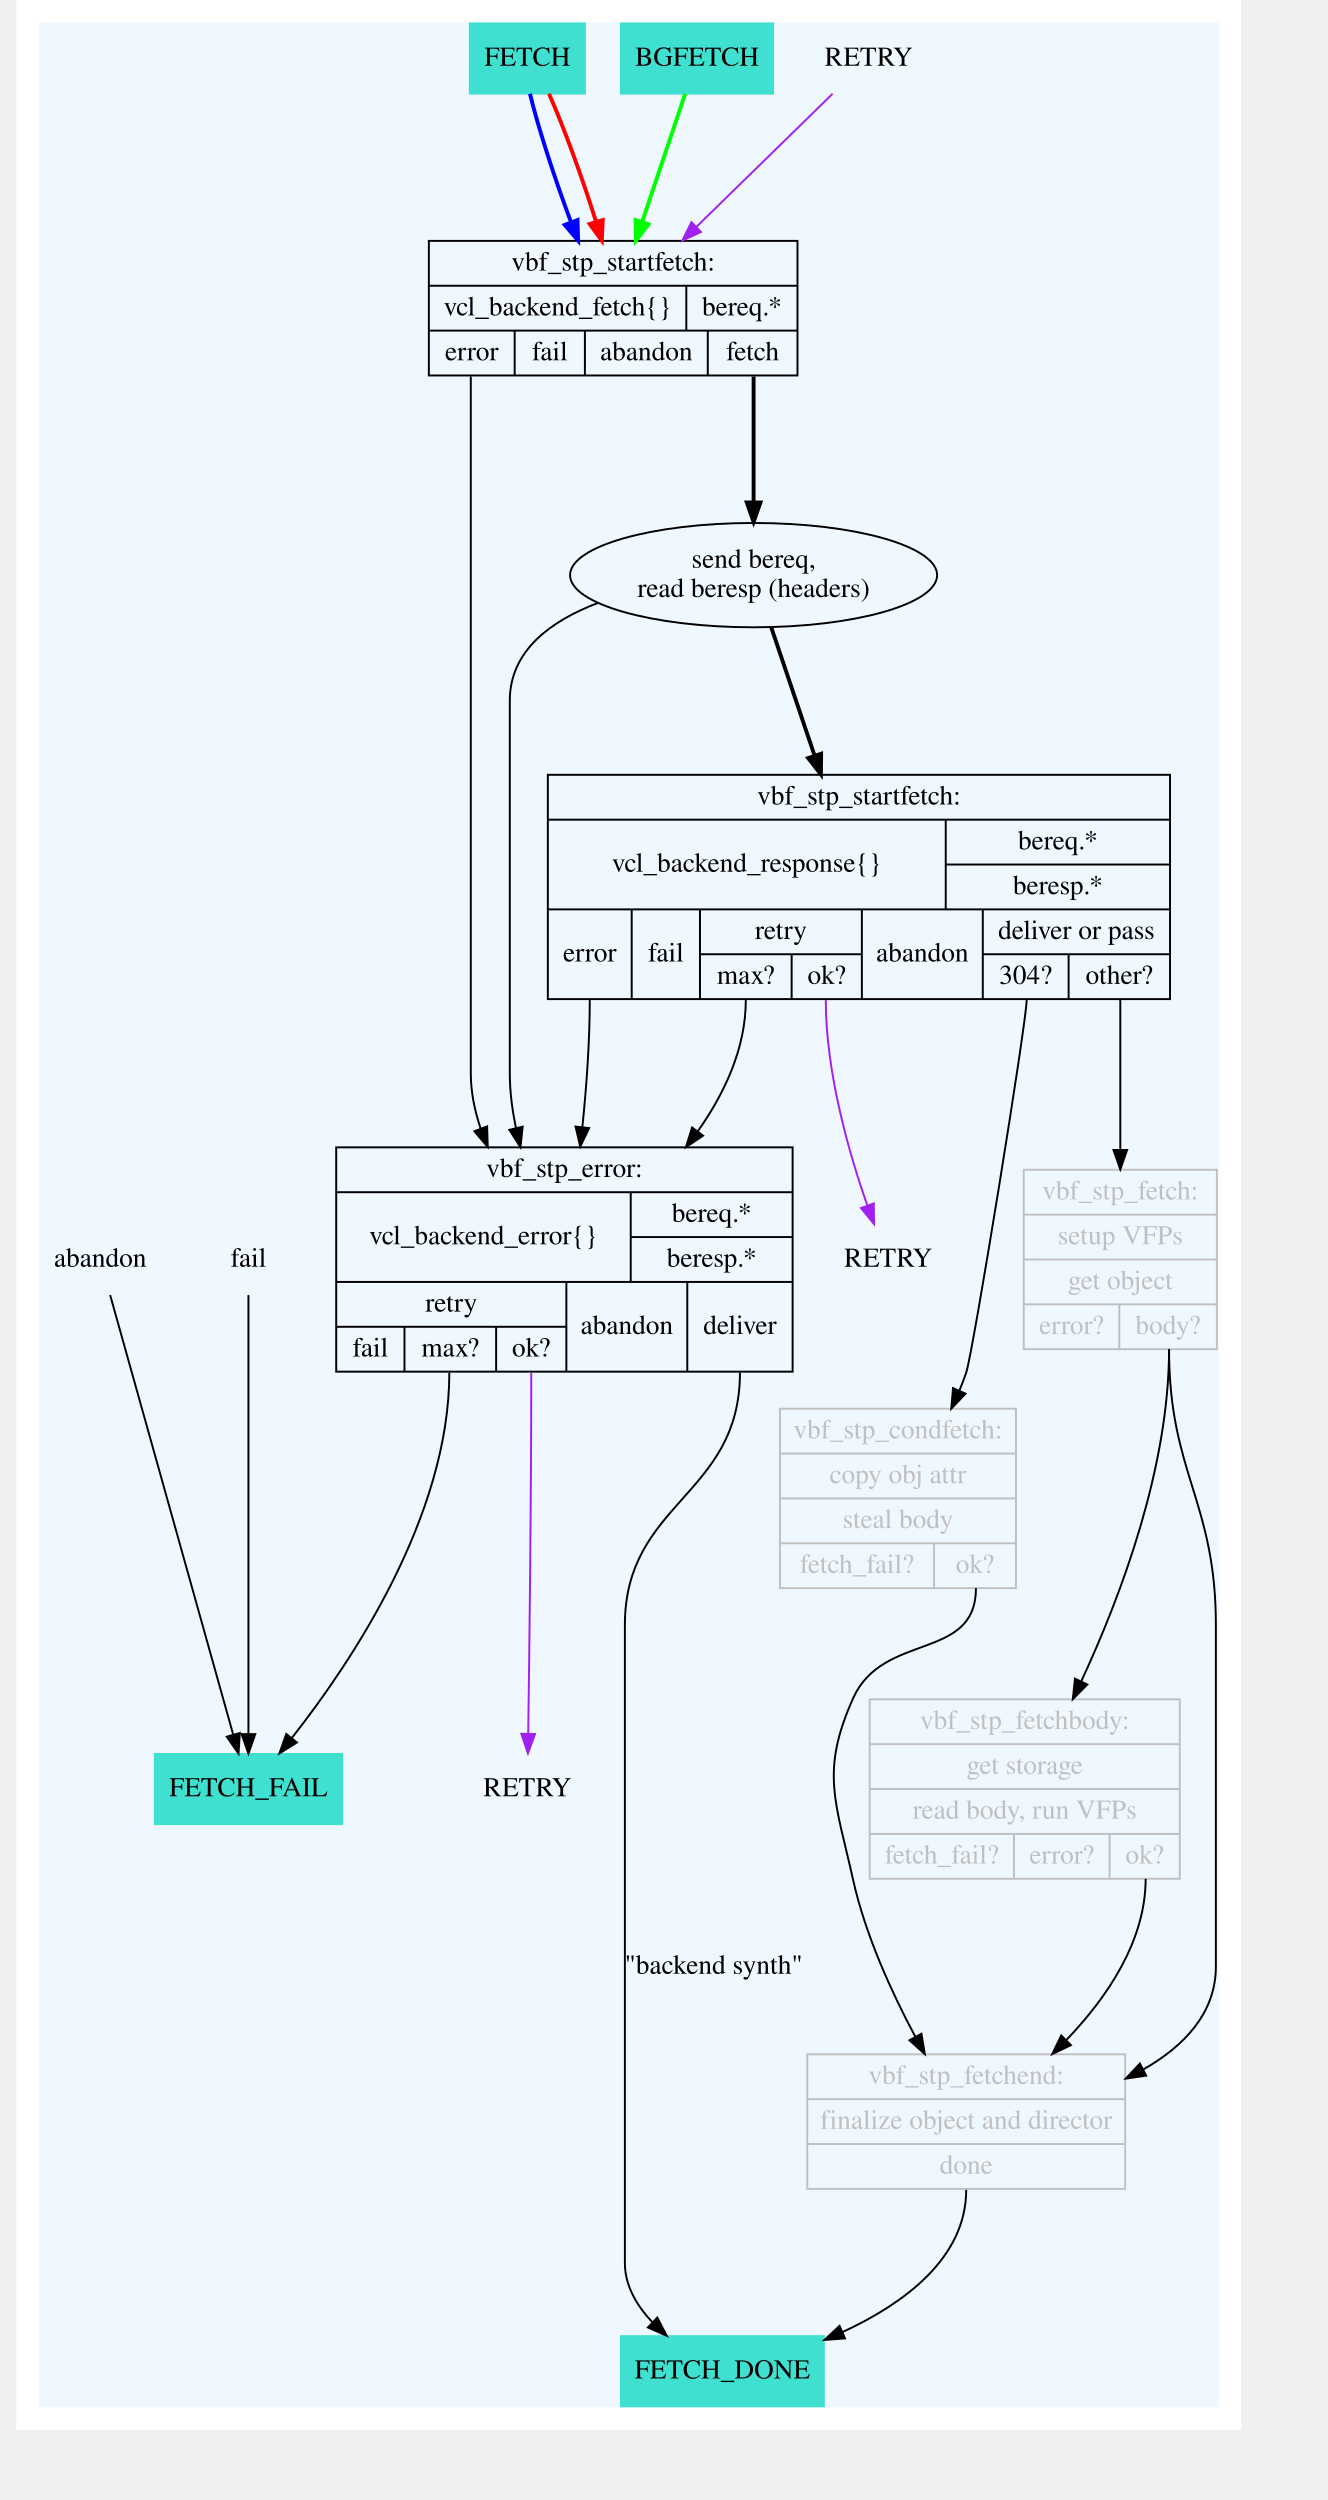
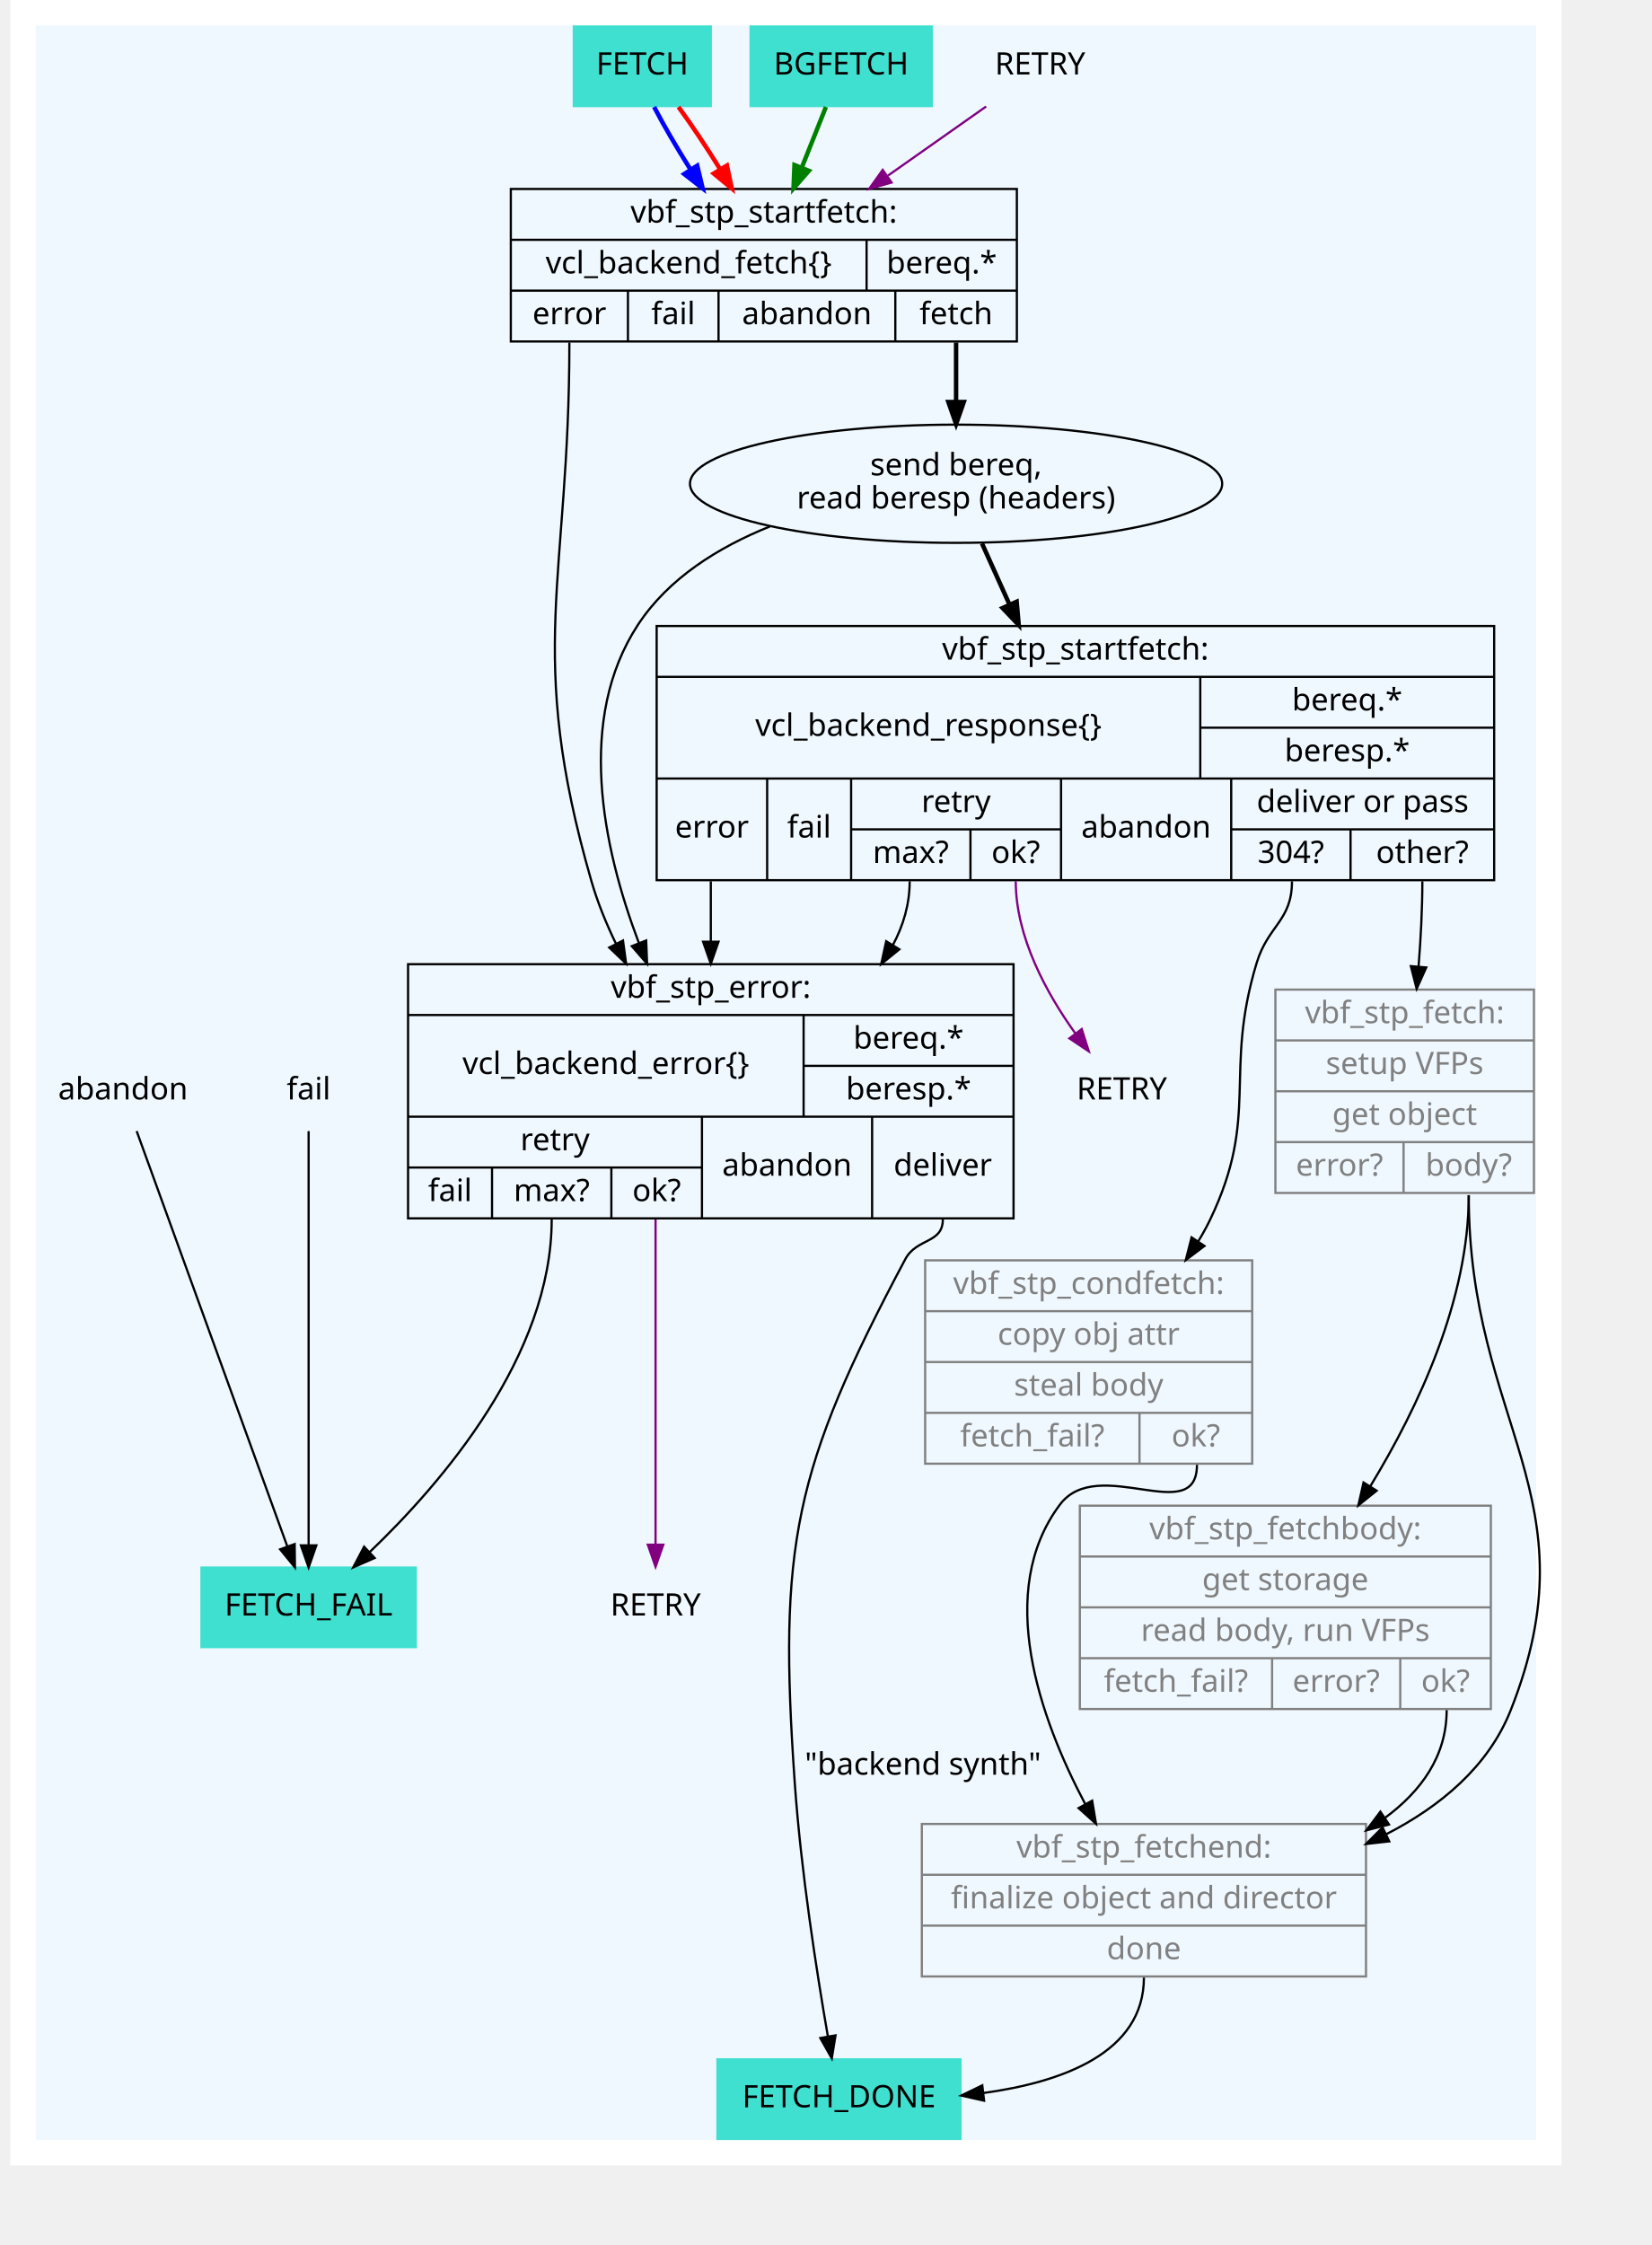
- <svg xmlns="http://www.w3.org/2000/svg" width="700pt" height="1318pt" viewBox="36.00 36.00 664.00 1281.74">
-   <g id="graph0" class="graph" transform="scale(1 1) rotate(0) translate(40 1277.74)">
-     <polygon fill="#ffffff" stroke="transparent" points="-4,4 -4,-1241.74 624,-1241.74 624,4 -4,4" />
+ <svg xmlns="http://www.w3.org/2000/svg" width="774pt" height="1052pt" viewBox="36.00 36.00 738.00 1015.74">
+   <g id="graph0" class="graph" transform="scale(1 1) rotate(0) translate(40 1011.74)">
+     <polygon fill="white" stroke="transparent" points="-4,4 -4,-975.74 698,-975.74 698,4 -4,4" />
    <g id="clust1" class="cluster">
-       <polygon fill="#f0f8ff" stroke="#f0f8ff" points="8,-8 8,-1229.74 612,-1229.74 612,-8 8,-8" />
+       <polygon fill="aliceblue" stroke="aliceblue" points="8,-8 8,-963.74 686,-963.74 686,-8 8,-8" />
    </g>
    <g id="node1" class="node">
-       <text text-anchor="middle" x="433" y="-1208.04" font-family="Times,serif" font-size="14.00" fill="#000000">RETRY</text>
+       <text text-anchor="middle" x="462" y="-942.04" font-family="Times-Roman" font-size="14.00">RETRY</text>
    </g>
    <g id="node4" class="node">
-       <polygon fill="none" stroke="#000000" points="207.5,-1049.24 207.5,-1118.24 396.5,-1118.24 396.5,-1049.24 207.5,-1049.24" />
-       <text text-anchor="middle" x="302" y="-1103.04" font-family="Times,serif" font-size="14.00" fill="#000000">vbf_stp_startfetch:</text>
-       <polyline fill="none" stroke="#000000" points="207.5,-1095.24 396.5,-1095.24 " />
-       <text text-anchor="middle" x="273.5" y="-1080.04" font-family="Times,serif" font-size="14.00" fill="#000000">vcl_backend_fetch{}</text>
-       <polyline fill="none" stroke="#000000" points="339.5,-1072.24 339.5,-1095.24 " />
-       <text text-anchor="middle" x="368" y="-1080.04" font-family="Times,serif" font-size="14.00" fill="#000000">bereq.*</text>
-       <polyline fill="none" stroke="#000000" points="207.5,-1072.24 396.5,-1072.24 " />
-       <text text-anchor="middle" x="229.5" y="-1057.04" font-family="Times,serif" font-size="14.00" fill="#000000">error</text>
-       <polyline fill="none" stroke="#000000" points="251.5,-1049.24 251.5,-1072.24 " />
-       <text text-anchor="middle" x="269.5" y="-1057.04" font-family="Times,serif" font-size="14.00" fill="#000000">fail</text>
-       <polyline fill="none" stroke="#000000" points="287.5,-1049.24 287.5,-1072.24 " />
-       <text text-anchor="middle" x="319" y="-1057.04" font-family="Times,serif" font-size="14.00" fill="#000000">abandon</text>
-       <polyline fill="none" stroke="#000000" points="350.5,-1049.24 350.5,-1072.24 " />
-       <text text-anchor="middle" x="373.5" y="-1057.04" font-family="Times,serif" font-size="14.00" fill="#000000">fetch</text>
+       <polygon fill="none" stroke="black" points="222.5,-821.24 222.5,-890.24 451.5,-890.24 451.5,-821.24 222.5,-821.24" />
+       <text text-anchor="middle" x="337" y="-875.04" font-family="Times-Roman" font-size="14.00">vbf_stp_startfetch:</text>
+       <polyline fill="none" stroke="black" points="222.5,-867.24 451.5,-867.24 " />
+       <text text-anchor="middle" x="303" y="-852.04" font-family="Times-Roman" font-size="14.00">vcl_backend_fetch{}</text>
+       <polyline fill="none" stroke="black" points="383.5,-844.24 383.5,-867.24 " />
+       <text text-anchor="middle" x="417.5" y="-852.04" font-family="Times-Roman" font-size="14.00">bereq.*</text>
+       <polyline fill="none" stroke="black" points="222.5,-844.24 451.5,-844.24 " />
+       <text text-anchor="middle" x="249" y="-829.04" font-family="Times-Roman" font-size="14.00">error</text>
+       <polyline fill="none" stroke="black" points="275.5,-821.24 275.5,-844.24 " />
+       <text text-anchor="middle" x="296" y="-829.04" font-family="Times-Roman" font-size="14.00">fail</text>
+       <polyline fill="none" stroke="black" points="316.5,-821.24 316.5,-844.24 " />
+       <text text-anchor="middle" x="356.5" y="-829.04" font-family="Times-Roman" font-size="14.00">abandon</text>
+       <polyline fill="none" stroke="black" points="396.5,-821.24 396.5,-844.24 " />
+       <text text-anchor="middle" x="424" y="-829.04" font-family="Times-Roman" font-size="14.00">fetch</text>
    </g>
    <g id="edge4" class="edge">
-       <path fill="none" stroke="#a020f0" d="M414.509,-1193.672C396.421,-1175.998 368.223,-1148.447 344.583,-1125.348" />
-       <polygon fill="#a020f0" stroke="#a020f0" points="347.008,-1122.824 337.409,-1118.339 342.116,-1127.831 347.008,-1122.824" />
+       <path fill="none" stroke="purple" d="M437.6,-927.56C424.89,-918.62 408.79,-907.28 393.2,-896.31" />
+       <polygon fill="purple" stroke="purple" points="394.82,-893.16 384.63,-890.27 390.79,-898.89 394.82,-893.16" />
    </g>
    <g id="node2" class="node">
-       <polygon fill="#40e0d0" stroke="#40e0d0" points="384,-1229.74 306,-1229.74 306,-1193.74 384,-1193.74 384,-1229.74" />
-       <text text-anchor="middle" x="345" y="-1208.04" font-family="Times,serif" font-size="14.00" fill="#000000">BGFETCH</text>
+       <polygon fill="turquoise" stroke="turquoise" points="413,-963.74 331,-963.74 331,-927.74 413,-927.74 413,-963.74" />
+       <text text-anchor="middle" x="372" y="-942.04" font-family="Times-Roman" font-size="14.00">BGFETCH</text>
    </g>
    <g id="edge1" class="edge">
-       <path fill="none" stroke="#00ff00" stroke-width="2" d="M338.93,-1193.672C333.223,-1176.684 324.451,-1150.57 316.887,-1128.056" />
-       <polygon fill="#00ff00" stroke="#00ff00" stroke-width="2" points="320.125,-1126.703 313.623,-1118.339 313.49,-1128.933 320.125,-1126.703" />
+       <path fill="none" stroke="green" stroke-width="2" d="M365.09,-927.35C361.95,-919.47 358.08,-909.75 354.23,-900.07" />
+       <polygon fill="green" stroke="green" stroke-width="2" points="357.37,-898.48 350.42,-890.48 350.86,-901.07 357.37,-898.48" />
    </g>
    <g id="node3" class="node">
-       <polygon fill="#40e0d0" stroke="#40e0d0" points="287.5,-1229.74 228.5,-1229.74 228.5,-1193.74 287.5,-1193.74 287.5,-1229.74" />
-       <text text-anchor="middle" x="258" y="-1208.04" font-family="Times,serif" font-size="14.00" fill="#000000">FETCH</text>
+       <polygon fill="turquoise" stroke="turquoise" points="313,-963.74 251,-963.74 251,-927.74 313,-927.74 313,-963.74" />
+       <text text-anchor="middle" x="282" y="-942.04" font-family="Times-Roman" font-size="14.00">FETCH</text>
    </g>
    <g id="edge2" class="edge">
-       <path fill="none" stroke="#0000ff" stroke-width="2" d="M259.338,-1193.672C263.451,-1176.608 271.957,-1150.335 280.422,-1127.753" />
-       <polygon fill="#0000ff" stroke="#0000ff" stroke-width="2" points="283.72,-1128.929 284.034,-1118.339 277.184,-1126.421 283.72,-1128.929" />
+       <path fill="none" stroke="blue" stroke-width="2" d="M287.36,-927.35C291.57,-919.22 297.46,-909.14 303.74,-899.17" />
+       <polygon fill="blue" stroke="blue" stroke-width="2" points="306.86,-900.79 309.33,-890.48 300.97,-897 306.86,-900.79" />
    </g>
    <g id="edge3" class="edge">
-       <path fill="none" stroke="#ff0000" stroke-width="2" d="M269.084,-1193.672C276.668,-1176.684 286.174,-1150.57 293.224,-1128.056" />
-       <polygon fill="#ff0000" stroke="#ff0000" stroke-width="2" points="296.618,-1128.924 296.179,-1118.339 289.921,-1126.888 296.618,-1128.924" />
+       <path fill="none" stroke="red" stroke-width="2" d="M298.37,-927.35C304.33,-919.22 311.05,-909.14 317.23,-899.17" />
+       <polygon fill="red" stroke="red" stroke-width="2" points="320.3,-900.85 322.5,-890.48 314.32,-897.22 320.3,-900.85" />
    </g>
    <g id="node5" class="node">
-       <polygon fill="none" stroke="#000000" points="160,-538.5 160,-653.5 394,-653.5 394,-538.5 160,-538.5" />
-       <text text-anchor="middle" x="277" y="-638.3" font-family="Times,serif" font-size="14.00" fill="#000000">vbf_stp_error:</text>
-       <polyline fill="none" stroke="#000000" points="160,-630.5 394,-630.5 " />
-       <text text-anchor="middle" x="235.5" y="-603.8" font-family="Times,serif" font-size="14.00" fill="#000000">vcl_backend_error{}</text>
-       <polyline fill="none" stroke="#000000" points="311,-584.5 311,-630.5 " />
-       <text text-anchor="middle" x="352.5" y="-615.3" font-family="Times,serif" font-size="14.00" fill="#000000">bereq.*</text>
-       <polyline fill="none" stroke="#000000" points="311,-607.5 394,-607.5 " />
-       <text text-anchor="middle" x="352.5" y="-592.3" font-family="Times,serif" font-size="14.00" fill="#000000">beresp.*</text>
-       <polyline fill="none" stroke="#000000" points="160,-584.5 394,-584.5 " />
-       <text text-anchor="middle" x="219" y="-569.3" font-family="Times,serif" font-size="14.00" fill="#000000">retry</text>
-       <polyline fill="none" stroke="#000000" points="160,-561.5 278,-561.5 " />
-       <text text-anchor="middle" x="177.5" y="-546.3" font-family="Times,serif" font-size="14.00" fill="#000000">fail</text>
-       <polyline fill="none" stroke="#000000" points="195,-538.5 195,-561.5 " />
-       <text text-anchor="middle" x="218.5" y="-546.3" font-family="Times,serif" font-size="14.00" fill="#000000">max?</text>
-       <polyline fill="none" stroke="#000000" points="242,-538.5 242,-561.5 " />
-       <text text-anchor="middle" x="260" y="-546.3" font-family="Times,serif" font-size="14.00" fill="#000000">ok?</text>
-       <polyline fill="none" stroke="#000000" points="278,-538.5 278,-584.5 " />
-       <text text-anchor="middle" x="309" y="-557.8" font-family="Times,serif" font-size="14.00" fill="#000000">abandon</text>
-       <polyline fill="none" stroke="#000000" points="340,-538.5 340,-584.5 " />
-       <text text-anchor="middle" x="367" y="-557.8" font-family="Times,serif" font-size="14.00" fill="#000000">deliver</text>
+       <polygon fill="none" stroke="black" points="176,-424.5 176,-539.5 450,-539.5 450,-424.5 176,-424.5" />
+       <text text-anchor="middle" x="313" y="-524.3" font-family="Times-Roman" font-size="14.00">vbf_stp_error:</text>
+       <polyline fill="none" stroke="black" points="176,-516.5 450,-516.5 " />
+       <text text-anchor="middle" x="265.5" y="-489.8" font-family="Times-Roman" font-size="14.00">vcl_backend_error{}</text>
+       <polyline fill="none" stroke="black" points="355,-470.5 355,-516.5 " />
+       <text text-anchor="middle" x="402.5" y="-501.3" font-family="Times-Roman" font-size="14.00">bereq.*</text>
+       <polyline fill="none" stroke="black" points="355,-493.5 450,-493.5 " />
+       <text text-anchor="middle" x="402.5" y="-478.3" font-family="Times-Roman" font-size="14.00">beresp.*</text>
+       <polyline fill="none" stroke="black" points="176,-470.5 450,-470.5 " />
+       <text text-anchor="middle" x="242.5" y="-455.3" font-family="Times-Roman" font-size="14.00">retry</text>
+       <polyline fill="none" stroke="black" points="176,-447.5 309,-447.5 " />
+       <text text-anchor="middle" x="195" y="-432.3" font-family="Times-Roman" font-size="14.00">fail</text>
+       <polyline fill="none" stroke="black" points="214,-424.5 214,-447.5 " />
+       <text text-anchor="middle" x="241" y="-432.3" font-family="Times-Roman" font-size="14.00">max?</text>
+       <polyline fill="none" stroke="black" points="268,-424.5 268,-447.5 " />
+       <text text-anchor="middle" x="288.5" y="-432.3" font-family="Times-Roman" font-size="14.00">ok?</text>
+       <polyline fill="none" stroke="black" points="309,-424.5 309,-470.5 " />
+       <text text-anchor="middle" x="347.5" y="-443.8" font-family="Times-Roman" font-size="14.00">abandon</text>
+       <polyline fill="none" stroke="black" points="386,-424.5 386,-470.5 " />
+       <text text-anchor="middle" x="418" y="-443.8" font-family="Times-Roman" font-size="14.00">deliver</text>
    </g>
    <g id="edge5" class="edge">
-       <path fill="none" stroke="#000000" d="M229,-1048.74C229,-1032.073 229,-1027.907 229,-1011.24 229,-1011.24 229,-1011.24 229,-691.5 229,-681.928 230.949,-672.337 234.061,-663.122" />
-       <polygon fill="#000000" stroke="#000000" points="237.372,-664.262 237.692,-653.672 230.838,-661.751 237.372,-664.262" />
+       <path fill="none" stroke="black" d="M249,-820.74C249,-712.32 228.91,-681.16 259,-577 261.74,-567.51 265.63,-557.95 270.08,-548.77" />
+       <polygon fill="black" stroke="black" points="273.27,-550.21 274.69,-539.71 267.03,-547.03 273.27,-550.21" />
    </g>
    <g id="node6" class="node">
-       <ellipse fill="none" stroke="#000000" cx="374" cy="-946.87" rx="94.09" ry="26.741" />
-       <text text-anchor="middle" x="374" y="-950.67" font-family="Times,serif" font-size="14.00" fill="#000000">send bereq,</text>
-       <text text-anchor="middle" x="374" y="-935.67" font-family="Times,serif" font-size="14.00" fill="#000000">read beresp (headers)</text>
+       <ellipse fill="none" stroke="black" cx="424" cy="-756.87" rx="120.42" ry="26.74" />
+       <text text-anchor="middle" x="424" y="-760.67" font-family="Times-Roman" font-size="14.00">send bereq,</text>
+       <text text-anchor="middle" x="424" y="-745.67" font-family="Times-Roman" font-size="14.00">read beresp (headers)</text>
    </g>
    <g id="edge6" class="edge">
-       <path fill="none" stroke="#000000" stroke-width="2" d="M374,-1048.74C374,-1027.401 374,-1003.548 374,-984.29" />
-       <polygon fill="#000000" stroke="#000000" stroke-width="2" points="377.5,-984.11 374,-974.11 370.5,-984.11 377.5,-984.11" />
+       <path fill="none" stroke="black" stroke-width="2" d="M424,-820.74C424,-812.13 424,-802.85 424,-794.14" />
+       <polygon fill="black" stroke="black" stroke-width="2" points="427.5,-793.87 424,-783.87 420.5,-793.87 427.5,-793.87" />
    </g>
    <g id="node13" class="node">
-       <polygon fill="#40e0d0" stroke="#40e0d0" points="410,-44 306,-44 306,-8 410,-8 410,-44" />
-       <text text-anchor="middle" x="358" y="-22.3" font-family="Times,serif" font-size="14.00" fill="#000000">FETCH_DONE</text>
+       <polygon fill="turquoise" stroke="turquoise" points="426,-44 316,-44 316,-8 426,-8 426,-44" />
+       <text text-anchor="middle" x="371" y="-22.3" font-family="Times-Roman" font-size="14.00">FETCH_DONE</text>
    </g>
    <g id="edge20" class="edge">
-       <path fill="none" stroke="#000000" d="M367,-538C367,-474.752 308,-471.748 308,-408.5 308,-408.5 308,-408.5 308,-81.5 308,-69.864 314.141,-59.568 322.119,-51.101" />
-       <polygon fill="#000000" stroke="#000000" points="324.622,-53.551 329.495,-44.143 319.819,-48.459 324.622,-53.551" />
-       <text text-anchor="middle" x="353.5" y="-229.8" font-family="Times,serif" font-size="14.00" fill="#000000">"backend synth"</text>
+       <path fill="none" stroke="black" d="M418,-424C418,-413 406.17,-415.71 401,-406 350.41,-310.97 343.47,-276.39 351,-169 353.81,-128.92 361.02,-82.94 365.97,-54.43" />
+       <polygon fill="black" stroke="black" points="369.45,-54.86 367.75,-44.41 362.56,-53.64 369.45,-54.86" />
+       <text text-anchor="middle" x="409" y="-172.8" font-family="Times-Roman" font-size="14.00">"backend synth"</text>
    </g>
    <g id="node15" class="node">
-       <polygon fill="#40e0d0" stroke="#40e0d0" points="163,-342.5 67,-342.5 67,-306.5 163,-306.5 163,-342.5" />
-       <text text-anchor="middle" x="115" y="-320.8" font-family="Times,serif" font-size="14.00" fill="#000000">FETCH_FAIL</text>
+       <polygon fill="turquoise" stroke="turquoise" points="179.5,-266.5 82.5,-266.5 82.5,-230.5 179.5,-230.5 179.5,-266.5" />
+       <text text-anchor="middle" x="131" y="-244.8" font-family="Times-Roman" font-size="14.00">FETCH_FAIL</text>
    </g>
    <g id="edge22" class="edge">
-       <path fill="none" stroke="#000000" d="M218,-538C218,-464.349 167.662,-389.333 137.367,-350.856" />
-       <polygon fill="#000000" stroke="#000000" points="139.861,-348.371 130.868,-342.769 134.404,-352.756 139.861,-348.371" />
+       <path fill="none" stroke="black" d="M241,-424C241,-362.33 191.23,-304.67 158.65,-273.53" />
+       <polygon fill="black" stroke="black" points="160.88,-270.83 151.18,-266.57 156.1,-275.94 160.88,-270.83" />
    </g>
    <g id="node16" class="node">
-       <text text-anchor="middle" x="258" y="-320.8" font-family="Times,serif" font-size="14.00" fill="#000000">RETRY</text>
+       <text text-anchor="middle" x="288" y="-244.8" font-family="Times-Roman" font-size="14.00">RETRY</text>
    </g>
    <g id="edge21" class="edge">
-       <path fill="none" stroke="#a020f0" d="M260,-538C260,-471.648 259.022,-393.701 258.434,-352.815" />
-       <polygon fill="#a020f0" stroke="#a020f0" points="261.933,-352.725 258.287,-342.777 254.934,-352.828 261.933,-352.725" />
+       <path fill="none" stroke="purple" d="M288,-424C288,-372.06 288,-311.42 288,-277.04" />
+       <polygon fill="purple" stroke="purple" points="291.5,-276.84 288,-266.84 284.5,-276.84 291.5,-276.84" />
    </g>
    <g id="edge8" class="edge">
-       <path fill="none" stroke="#000000" d="M294.128,-932.588C269.63,-923.27 249,-907.886 249,-882.5 249,-882.5 249,-882.5 249,-691.5 249,-682.301 250.211,-672.797 252.13,-663.514" />
-       <polygon fill="#000000" stroke="#000000" points="255.59,-664.087 254.465,-653.552 248.775,-662.489 255.59,-664.087" />
+       <path fill="none" stroke="black" d="M339.73,-737.53C316.45,-728.18 293.82,-714.11 280,-693 252.23,-650.57 263.78,-593.18 280.44,-549.12" />
+       <polygon fill="black" stroke="black" points="283.76,-550.23 284.18,-539.65 277.25,-547.66 283.76,-550.23" />
    </g>
    <g id="node7" class="node">
-       <polygon fill="none" stroke="#000000" points="268.5,-729.5 268.5,-844.5 587.5,-844.5 587.5,-729.5 268.5,-729.5" />
-       <text text-anchor="middle" x="428" y="-829.3" font-family="Times,serif" font-size="14.00" fill="#000000">vbf_stp_startfetch:</text>
-       <polyline fill="none" stroke="#000000" points="268.5,-821.5 587.5,-821.5 " />
-       <text text-anchor="middle" x="370.5" y="-794.8" font-family="Times,serif" font-size="14.00" fill="#000000">vcl_backend_response{}</text>
-       <polyline fill="none" stroke="#000000" points="472.5,-775.5 472.5,-821.5 " />
-       <text text-anchor="middle" x="530" y="-806.3" font-family="Times,serif" font-size="14.00" fill="#000000">bereq.*</text>
-       <polyline fill="none" stroke="#000000" points="472.5,-798.5 587.5,-798.5 " />
-       <text text-anchor="middle" x="530" y="-783.3" font-family="Times,serif" font-size="14.00" fill="#000000">beresp.*</text>
-       <polyline fill="none" stroke="#000000" points="268.5,-775.5 587.5,-775.5 " />
-       <text text-anchor="middle" x="290" y="-748.8" font-family="Times,serif" font-size="14.00" fill="#000000">error</text>
-       <polyline fill="none" stroke="#000000" points="311.5,-729.5 311.5,-775.5 " />
-       <text text-anchor="middle" x="329" y="-748.8" font-family="Times,serif" font-size="14.00" fill="#000000">fail</text>
-       <polyline fill="none" stroke="#000000" points="346.5,-729.5 346.5,-775.5 " />
-       <text text-anchor="middle" x="388" y="-760.3" font-family="Times,serif" font-size="14.00" fill="#000000">retry</text>
-       <polyline fill="none" stroke="#000000" points="346.5,-752.5 429.5,-752.5 " />
-       <text text-anchor="middle" x="370" y="-737.3" font-family="Times,serif" font-size="14.00" fill="#000000">max?</text>
-       <polyline fill="none" stroke="#000000" points="393.5,-729.5 393.5,-752.5 " />
-       <text text-anchor="middle" x="411.5" y="-737.3" font-family="Times,serif" font-size="14.00" fill="#000000">ok?</text>
-       <polyline fill="none" stroke="#000000" points="429.5,-729.5 429.5,-775.5 " />
-       <text text-anchor="middle" x="460.5" y="-748.8" font-family="Times,serif" font-size="14.00" fill="#000000">abandon</text>
-       <polyline fill="none" stroke="#000000" points="491.5,-729.5 491.5,-775.5 " />
-       <text text-anchor="middle" x="539.5" y="-760.3" font-family="Times,serif" font-size="14.00" fill="#000000">deliver or pass</text>
-       <polyline fill="none" stroke="#000000" points="491.5,-752.5 587.5,-752.5 " />
-       <text text-anchor="middle" x="513.5" y="-737.3" font-family="Times,serif" font-size="14.00" fill="#000000">304?</text>
-       <polyline fill="none" stroke="#000000" points="535.5,-729.5 535.5,-752.5 " />
-       <text text-anchor="middle" x="561.5" y="-737.3" font-family="Times,serif" font-size="14.00" fill="#000000">other?</text>
+       <polygon fill="none" stroke="black" points="288.5,-577.5 288.5,-692.5 667.5,-692.5 667.5,-577.5 288.5,-577.5" />
+       <text text-anchor="middle" x="478" y="-677.3" font-family="Times-Roman" font-size="14.00">vbf_stp_startfetch:</text>
+       <polyline fill="none" stroke="black" points="288.5,-669.5 667.5,-669.5 " />
+       <text text-anchor="middle" x="411.5" y="-642.8" font-family="Times-Roman" font-size="14.00">vcl_backend_response{}</text>
+       <polyline fill="none" stroke="black" points="534.5,-623.5 534.5,-669.5 " />
+       <text text-anchor="middle" x="601" y="-654.3" font-family="Times-Roman" font-size="14.00">bereq.*</text>
+       <polyline fill="none" stroke="black" points="534.5,-646.5 667.5,-646.5 " />
+       <text text-anchor="middle" x="601" y="-631.3" font-family="Times-Roman" font-size="14.00">beresp.*</text>
+       <polyline fill="none" stroke="black" points="288.5,-623.5 667.5,-623.5 " />
+       <text text-anchor="middle" x="313.5" y="-596.8" font-family="Times-Roman" font-size="14.00">error</text>
+       <polyline fill="none" stroke="black" points="338.5,-577.5 338.5,-623.5 " />
+       <text text-anchor="middle" x="357.5" y="-596.8" font-family="Times-Roman" font-size="14.00">fail</text>
+       <polyline fill="none" stroke="black" points="376.5,-577.5 376.5,-623.5 " />
+       <text text-anchor="middle" x="424" y="-608.3" font-family="Times-Roman" font-size="14.00">retry</text>
+       <polyline fill="none" stroke="black" points="376.5,-600.5 471.5,-600.5 " />
+       <text text-anchor="middle" x="403.5" y="-585.3" font-family="Times-Roman" font-size="14.00">max?</text>
+       <polyline fill="none" stroke="black" points="430.5,-577.5 430.5,-600.5 " />
+       <text text-anchor="middle" x="451" y="-585.3" font-family="Times-Roman" font-size="14.00">ok?</text>
+       <polyline fill="none" stroke="black" points="471.5,-577.5 471.5,-623.5 " />
+       <text text-anchor="middle" x="510" y="-596.8" font-family="Times-Roman" font-size="14.00">abandon</text>
+       <polyline fill="none" stroke="black" points="548.5,-577.5 548.5,-623.5 " />
+       <text text-anchor="middle" x="608" y="-608.3" font-family="Times-Roman" font-size="14.00">deliver or pass</text>
+       <polyline fill="none" stroke="black" points="548.5,-600.5 667.5,-600.5 " />
+       <text text-anchor="middle" x="575.5" y="-585.3" font-family="Times-Roman" font-size="14.00">304?</text>
+       <polyline fill="none" stroke="black" points="602.5,-577.5 602.5,-600.5 " />
+       <text text-anchor="middle" x="635" y="-585.3" font-family="Times-Roman" font-size="14.00">other?</text>
    </g>
    <g id="edge7" class="edge">
-       <path fill="none" stroke="#000000" stroke-width="2" d="M383.038,-920.111C389.134,-902.064 397.465,-877.399 405.301,-854.203" />
-       <polygon fill="#000000" stroke="#000000" stroke-width="2" points="408.62,-855.314 408.504,-844.719 401.988,-853.073 408.62,-855.314" />
+       <path fill="none" stroke="black" stroke-width="2" d="M435.72,-729.86C439.43,-721.62 443.72,-712.09 448.11,-702.34" />
+       <polygon fill="black" stroke="black" stroke-width="2" points="451.42,-703.51 452.34,-692.96 445.04,-700.64 451.42,-703.51" />
    </g>
    <g id="edge9" class="edge">
-       <path fill="none" stroke="#000000" d="M290,-729C290,-707.766 288.338,-684.716 286.203,-663.861" />
-       <polygon fill="#000000" stroke="#000000" points="289.672,-663.386 285.122,-653.818 282.713,-664.135 289.672,-663.386" />
+       <path fill="none" stroke="black" d="M313,-577C313,-568.23 313,-558.99 313,-549.88" />
+       <polygon fill="black" stroke="black" points="316.5,-549.67 313,-539.67 309.5,-549.67 316.5,-549.67" />
    </g>
    <g id="edge11" class="edge">
-       <path fill="none" stroke="#000000" d="M370,-729C370,-704.608 359.364,-681.503 345.287,-661.605" />
-       <polygon fill="#000000" stroke="#000000" points="348.076,-659.49 339.291,-653.568 342.465,-663.676 348.076,-659.49" />
+       <path fill="none" stroke="black" d="M403,-577C403,-566.66 400.13,-557.02 395.4,-548.15" />
+       <polygon fill="black" stroke="black" points="398.33,-546.22 390.11,-539.54 392.37,-549.89 398.33,-546.22" />
    </g>
    <g id="node8" class="node">
-       <text text-anchor="middle" x="443" y="-592.3" font-family="Times,serif" font-size="14.00" fill="#000000">RETRY</text>
+       <text text-anchor="middle" x="499" y="-478.3" font-family="Times-Roman" font-size="14.00">RETRY</text>
    </g>
    <g id="edge10" class="edge">
-       <path fill="none" stroke="#a020f0" d="M411,-729C411,-691.726 423.028,-650.165 432.335,-623.584" />
-       <polygon fill="#a020f0" stroke="#a020f0" points="435.63,-624.765 435.739,-614.17 429.047,-622.385 435.63,-624.765" />
+       <path fill="none" stroke="purple" d="M451,-577C451,-551.65 465.02,-526.24 477.91,-508.25" />
+       <polygon fill="purple" stroke="purple" points="480.86,-510.14 484.08,-500.04 475.27,-505.93 480.86,-510.14" />
    </g>
    <g id="node9" class="node">
-       <polygon fill="none" stroke="#c0c0c0" points="387.5,-427.5 387.5,-519.5 508.5,-519.5 508.5,-427.5 387.5,-427.5" />
-       <text text-anchor="middle" x="448" y="-504.3" font-family="Times,serif" font-size="14.00" fill="#c0c0c0">vbf_stp_condfetch:</text>
-       <polyline fill="none" stroke="#c0c0c0" points="387.5,-496.5 508.5,-496.5 " />
-       <text text-anchor="middle" x="448" y="-481.3" font-family="Times,serif" font-size="14.00" fill="#c0c0c0">copy obj attr</text>
-       <polyline fill="none" stroke="#c0c0c0" points="387.5,-473.5 508.5,-473.5 " />
-       <text text-anchor="middle" x="448" y="-458.3" font-family="Times,serif" font-size="14.00" fill="#c0c0c0">steal body</text>
-       <polyline fill="none" stroke="#c0c0c0" points="387.5,-450.5 508.5,-450.5 " />
-       <text text-anchor="middle" x="427" y="-435.3" font-family="Times,serif" font-size="14.00" fill="#c0c0c0">fetch_fail?</text>
-       <polyline fill="none" stroke="#c0c0c0" points="466.5,-427.5 466.5,-450.5 " />
-       <text text-anchor="middle" x="487.5" y="-435.3" font-family="Times,serif" font-size="14.00" fill="#c0c0c0">ok?</text>
+       <polygon fill="none" stroke="grey" points="410,-313.5 410,-405.5 558,-405.5 558,-313.5 410,-313.5" />
+       <text text-anchor="middle" x="484" y="-390.3" font-family="Times-Roman" font-size="14.00" fill="grey">vbf_stp_condfetch:</text>
+       <polyline fill="none" stroke="grey" points="410,-382.5 558,-382.5 " />
+       <text text-anchor="middle" x="484" y="-367.3" font-family="Times-Roman" font-size="14.00" fill="grey">copy obj attr</text>
+       <polyline fill="none" stroke="grey" points="410,-359.5 558,-359.5 " />
+       <text text-anchor="middle" x="484" y="-344.3" font-family="Times-Roman" font-size="14.00" fill="grey">steal body</text>
+       <polyline fill="none" stroke="grey" points="410,-336.5 558,-336.5 " />
+       <text text-anchor="middle" x="458.5" y="-321.3" font-family="Times-Roman" font-size="14.00" fill="grey">fetch_fail?</text>
+       <polyline fill="none" stroke="grey" points="507,-313.5 507,-336.5 " />
+       <text text-anchor="middle" x="532.5" y="-321.3" font-family="Times-Roman" font-size="14.00" fill="grey">ok?</text>
    </g>
    <g id="edge12" class="edge">
-       <path fill="none" stroke="#000000" d="M514,-729C514,-718.25 486.474,-548.173 483,-538 481.95,-534.926 480.762,-531.823 479.474,-528.73" />
-       <polygon fill="#000000" stroke="#000000" points="482.628,-527.208 475.347,-519.511 476.239,-530.068 482.628,-527.208" />
+       <path fill="none" stroke="black" d="M576,-577C576,-559.08 565.19,-557.15 560,-540 544.84,-489.85 561.62,-471.26 539,-424 537.39,-420.65 535.56,-417.33 533.57,-414.08" />
+       <polygon fill="black" stroke="black" points="536.4,-412.01 527.94,-405.63 530.57,-415.9 536.4,-412.01" />
    </g>
    <g id="node10" class="node">
-       <polygon fill="none" stroke="#c0c0c0" points="512.5,-550 512.5,-642 611.5,-642 611.5,-550 512.5,-550" />
-       <text text-anchor="middle" x="562" y="-626.8" font-family="Times,serif" font-size="14.00" fill="#c0c0c0">vbf_stp_fetch:</text>
-       <polyline fill="none" stroke="#c0c0c0" points="512.5,-619 611.5,-619 " />
-       <text text-anchor="middle" x="562" y="-603.8" font-family="Times,serif" font-size="14.00" fill="#c0c0c0">setup VFPs</text>
-       <polyline fill="none" stroke="#c0c0c0" points="512.5,-596 611.5,-596 " />
-       <text text-anchor="middle" x="562" y="-580.8" font-family="Times,serif" font-size="14.00" fill="#c0c0c0">get object</text>
-       <polyline fill="none" stroke="#c0c0c0" points="512.5,-573 611.5,-573 " />
-       <text text-anchor="middle" x="537" y="-557.8" font-family="Times,serif" font-size="14.00" fill="#c0c0c0">error?</text>
-       <polyline fill="none" stroke="#c0c0c0" points="561.5,-550 561.5,-573 " />
-       <text text-anchor="middle" x="586.5" y="-557.8" font-family="Times,serif" font-size="14.00" fill="#c0c0c0">body?</text>
+       <polygon fill="none" stroke="grey" points="568.5,-436 568.5,-528 685.5,-528 685.5,-436 568.5,-436" />
+       <text text-anchor="middle" x="627" y="-512.8" font-family="Times-Roman" font-size="14.00" fill="grey">vbf_stp_fetch:</text>
+       <polyline fill="none" stroke="grey" points="568.5,-505 685.5,-505 " />
+       <text text-anchor="middle" x="627" y="-489.8" font-family="Times-Roman" font-size="14.00" fill="grey">setup VFPs</text>
+       <polyline fill="none" stroke="grey" points="568.5,-482 685.5,-482 " />
+       <text text-anchor="middle" x="627" y="-466.8" font-family="Times-Roman" font-size="14.00" fill="grey">get object</text>
+       <polyline fill="none" stroke="grey" points="568.5,-459 685.5,-459 " />
+       <text text-anchor="middle" x="597.5" y="-443.8" font-family="Times-Roman" font-size="14.00" fill="grey">error?</text>
+       <polyline fill="none" stroke="grey" points="626.5,-436 626.5,-459 " />
+       <text text-anchor="middle" x="656" y="-443.8" font-family="Times-Roman" font-size="14.00" fill="grey">body?</text>
    </g>
    <g id="edge13" class="edge">
-       <path fill="none" stroke="#000000" d="M562,-729C562,-703.858 562,-676.042 562,-652.376" />
-       <polygon fill="#000000" stroke="#000000" points="565.5,-652.164 562,-642.164 558.5,-652.164 565.5,-652.164" />
+       <path fill="none" stroke="black" d="M635,-577C635,-564.46 634.28,-551.02 633.28,-538.34" />
+       <polygon fill="black" stroke="black" points="636.77,-538.02 632.42,-528.35 629.79,-538.62 636.77,-538.02" />
    </g>
    <g id="node12" class="node">
-       <polygon fill="none" stroke="#c0c0c0" points="401.5,-119.5 401.5,-188.5 564.5,-188.5 564.5,-119.5 401.5,-119.5" />
-       <text text-anchor="middle" x="483" y="-173.3" font-family="Times,serif" font-size="14.00" fill="#c0c0c0">vbf_stp_fetchend:</text>
-       <polyline fill="none" stroke="#c0c0c0" points="401.5,-165.5 564.5,-165.5 " />
-       <text text-anchor="middle" x="483" y="-150.3" font-family="Times,serif" font-size="14.00" fill="#c0c0c0">finalize object and director</text>
-       <polyline fill="none" stroke="#c0c0c0" points="401.5,-142.5 564.5,-142.5 " />
-       <text text-anchor="middle" x="483" y="-127.3" font-family="Times,serif" font-size="14.00" fill="#c0c0c0">done</text>
+       <polygon fill="none" stroke="grey" points="408.5,-81.5 408.5,-150.5 609.5,-150.5 609.5,-81.5 408.5,-81.5" />
+       <text text-anchor="middle" x="509" y="-135.3" font-family="Times-Roman" font-size="14.00" fill="grey">vbf_stp_fetchend:</text>
+       <polyline fill="none" stroke="grey" points="408.5,-127.5 609.5,-127.5 " />
+       <text text-anchor="middle" x="509" y="-112.3" font-family="Times-Roman" font-size="14.00" fill="grey">finalize object and director</text>
+       <polyline fill="none" stroke="grey" points="408.5,-104.5 609.5,-104.5 " />
+       <text text-anchor="middle" x="509" y="-89.3" font-family="Times-Roman" font-size="14.00" fill="grey">done</text>
    </g>
    <g id="edge18" class="edge">
-       <path fill="none" stroke="#000000" d="M488,-427.5C488,-389.889 440.332,-405.344 425,-371 408.151,-333.257 416.03,-318.348 425,-278 431.261,-249.838 444.625,-220.504 456.948,-197.441" />
-       <polygon fill="#000000" stroke="#000000" points="460.053,-199.058 461.781,-188.605 453.911,-195.698 460.053,-199.058" />
+       <path fill="none" stroke="black" d="M533,-313C533,-284.31 488.23,-317.94 471,-295 441.49,-255.7 461.86,-198.45 482.4,-159.57" />
+       <polygon fill="black" stroke="black" points="485.58,-161.04 487.32,-150.59 479.44,-157.68 485.58,-161.04" />
    </g>
    <g id="node11" class="node">
-       <polygon fill="none" stroke="#c0c0c0" points="433.5,-278.5 433.5,-370.5 592.5,-370.5 592.5,-278.5 433.5,-278.5" />
-       <text text-anchor="middle" x="513" y="-355.3" font-family="Times,serif" font-size="14.00" fill="#c0c0c0">vbf_stp_fetchbody:</text>
-       <polyline fill="none" stroke="#c0c0c0" points="433.5,-347.5 592.5,-347.5 " />
-       <text text-anchor="middle" x="513" y="-332.3" font-family="Times,serif" font-size="14.00" fill="#c0c0c0">get storage</text>
-       <polyline fill="none" stroke="#c0c0c0" points="433.5,-324.5 592.5,-324.5 " />
-       <text text-anchor="middle" x="513" y="-309.3" font-family="Times,serif" font-size="14.00" fill="#c0c0c0">read body, run VFPs</text>
-       <polyline fill="none" stroke="#c0c0c0" points="433.5,-301.5 592.5,-301.5 " />
-       <text text-anchor="middle" x="470.5" y="-286.3" font-family="Times,serif" font-size="14.00" fill="#c0c0c0">fetch_fail?</text>
-       <polyline fill="none" stroke="#c0c0c0" points="507.5,-278.5 507.5,-301.5 " />
-       <text text-anchor="middle" x="532" y="-286.3" font-family="Times,serif" font-size="14.00" fill="#c0c0c0">error?</text>
-       <polyline fill="none" stroke="#c0c0c0" points="556.5,-278.5 556.5,-301.5 " />
-       <text text-anchor="middle" x="574.5" y="-286.3" font-family="Times,serif" font-size="14.00" fill="#c0c0c0">ok?</text>
+       <polygon fill="none" stroke="grey" points="480,-202.5 480,-294.5 666,-294.5 666,-202.5 480,-202.5" />
+       <text text-anchor="middle" x="573" y="-279.3" font-family="Times-Roman" font-size="14.00" fill="grey">vbf_stp_fetchbody:</text>
+       <polyline fill="none" stroke="grey" points="480,-271.5 666,-271.5 " />
+       <text text-anchor="middle" x="573" y="-256.3" font-family="Times-Roman" font-size="14.00" fill="grey">get storage</text>
+       <polyline fill="none" stroke="grey" points="480,-248.5 666,-248.5 " />
+       <text text-anchor="middle" x="573" y="-233.3" font-family="Times-Roman" font-size="14.00" fill="grey">read body, run VFPs</text>
+       <polyline fill="none" stroke="grey" points="480,-225.5 666,-225.5 " />
+       <text text-anchor="middle" x="523.5" y="-210.3" font-family="Times-Roman" font-size="14.00" fill="grey">fetch_fail?</text>
+       <polyline fill="none" stroke="grey" points="567,-202.5 567,-225.5 " />
+       <text text-anchor="middle" x="596" y="-210.3" font-family="Times-Roman" font-size="14.00" fill="grey">error?</text>
+       <polyline fill="none" stroke="grey" points="625,-202.5 625,-225.5 " />
+       <text text-anchor="middle" x="645.5" y="-210.3" font-family="Times-Roman" font-size="14.00" fill="grey">ok?</text>
    </g>
    <g id="edge15" class="edge">
-       <path fill="none" stroke="#000000" d="M587,-550C587,-489.606 562.741,-424.447 542.003,-379.777" />
-       <polygon fill="#000000" stroke="#000000" points="545.084,-378.105 537.641,-370.565 538.757,-381.101 545.084,-378.105" />
+       <path fill="none" stroke="black" d="M656,-435C656,-387.68 633.21,-339.02 611.52,-303.42" />
+       <polygon fill="black" stroke="black" points="614.31,-301.28 606.04,-294.65 608.38,-304.99 614.31,-301.28" />
    </g>
    <g id="edge16" class="edge">
-       <path fill="none" stroke="#000000" d="M587,-550C587,-486.213 611,-472.287 611,-408.5 611,-408.5 611,-408.5 611,-233.5 611,-209.589 594.681,-192.617 573.698,-180.678" />
-       <polygon fill="#000000" stroke="#000000" points="575.273,-177.553 564.789,-176.025 572.032,-183.757 575.273,-177.553" />
+       <path fill="none" stroke="black" d="M656,-435C656,-331.1 713.26,-298.6 675,-202 664.86,-176.4 643.13,-158.42 618.64,-145.84" />
+       <polygon fill="black" stroke="black" points="620.03,-142.62 609.51,-141.44 617,-148.93 620.03,-142.62" />
    </g>
    <g id="edge14" class="edge">
-       <path fill="none" stroke="#000000" d="M575,-278.5C575,-246.748 555.405,-217.786 534.302,-195.803" />
-       <polygon fill="#000000" stroke="#000000" points="536.662,-193.213 527.114,-188.621 531.714,-198.165 536.662,-193.213" />
+       <path fill="none" stroke="black" d="M646,-202C646,-181.19 634.45,-165.3 618.05,-153.23" />
+       <polygon fill="black" stroke="black" points="619.9,-150.25 609.65,-147.6 616.01,-156.07 619.9,-150.25" />
    </g>
    <g id="edge17" class="edge">
-       <path fill="none" stroke="#000000" d="M483,-119C483,-84.041 451.14,-60.677 419.59,-46.111" />
-       <polygon fill="#000000" stroke="#000000" points="420.852,-42.843 410.287,-42.051 418.053,-49.259 420.852,-42.843" />
+       <path fill="none" stroke="black" d="M509,-81C509,-46.9 472.01,-33.64 436.33,-28.77" />
+       <polygon fill="black" stroke="black" points="436.67,-25.29 426.33,-27.61 435.86,-32.24 436.67,-25.29" />
    </g>
    <g id="node14" class="node">
-       <text text-anchor="middle" x="115" y="-592.3" font-family="Times,serif" font-size="14.00" fill="#000000">fail</text>
+       <text text-anchor="middle" x="131" y="-478.3" font-family="Times-Roman" font-size="14.00">fail</text>
    </g>
    <g id="edge19" class="edge">
-       <path fill="none" stroke="#000000" d="M115,-577.764C115,-531.396 115,-408.719 115,-352.889" />
-       <polygon fill="#000000" stroke="#000000" points="118.5,-352.656 115,-342.656 111.5,-352.656 118.5,-352.656" />
+       <path fill="none" stroke="black" d="M131,-463.98C131,-424.18 131,-324.76 131,-276.56" />
+       <polygon fill="black" stroke="black" points="134.5,-276.55 131,-266.55 127.5,-276.55 134.5,-276.55" />
    </g>
    <g id="node17" class="node">
-       <text text-anchor="middle" x="39" y="-592.3" font-family="Times,serif" font-size="14.00" fill="#000000">abandon</text>
+       <text text-anchor="middle" x="47" y="-478.3" font-family="Times-Roman" font-size="14.00">abandon</text>
    </g>
    <g id="edge23" class="edge">
-       <path fill="none" stroke="#000000" d="M44.105,-577.764C57.111,-531.299 91.568,-408.207 107.151,-352.54" />
-       <polygon fill="#000000" stroke="#000000" points="110.592,-353.229 109.918,-342.656 103.852,-351.342 110.592,-353.229" />
+       <path fill="none" stroke="black" d="M53.18,-463.98C67.68,-424.01 103.99,-323.93 121.4,-275.95" />
+       <polygon fill="black" stroke="black" points="124.69,-277.14 124.81,-266.55 118.11,-274.75 124.69,-277.14" />
    </g>
  </g>
</svg>
